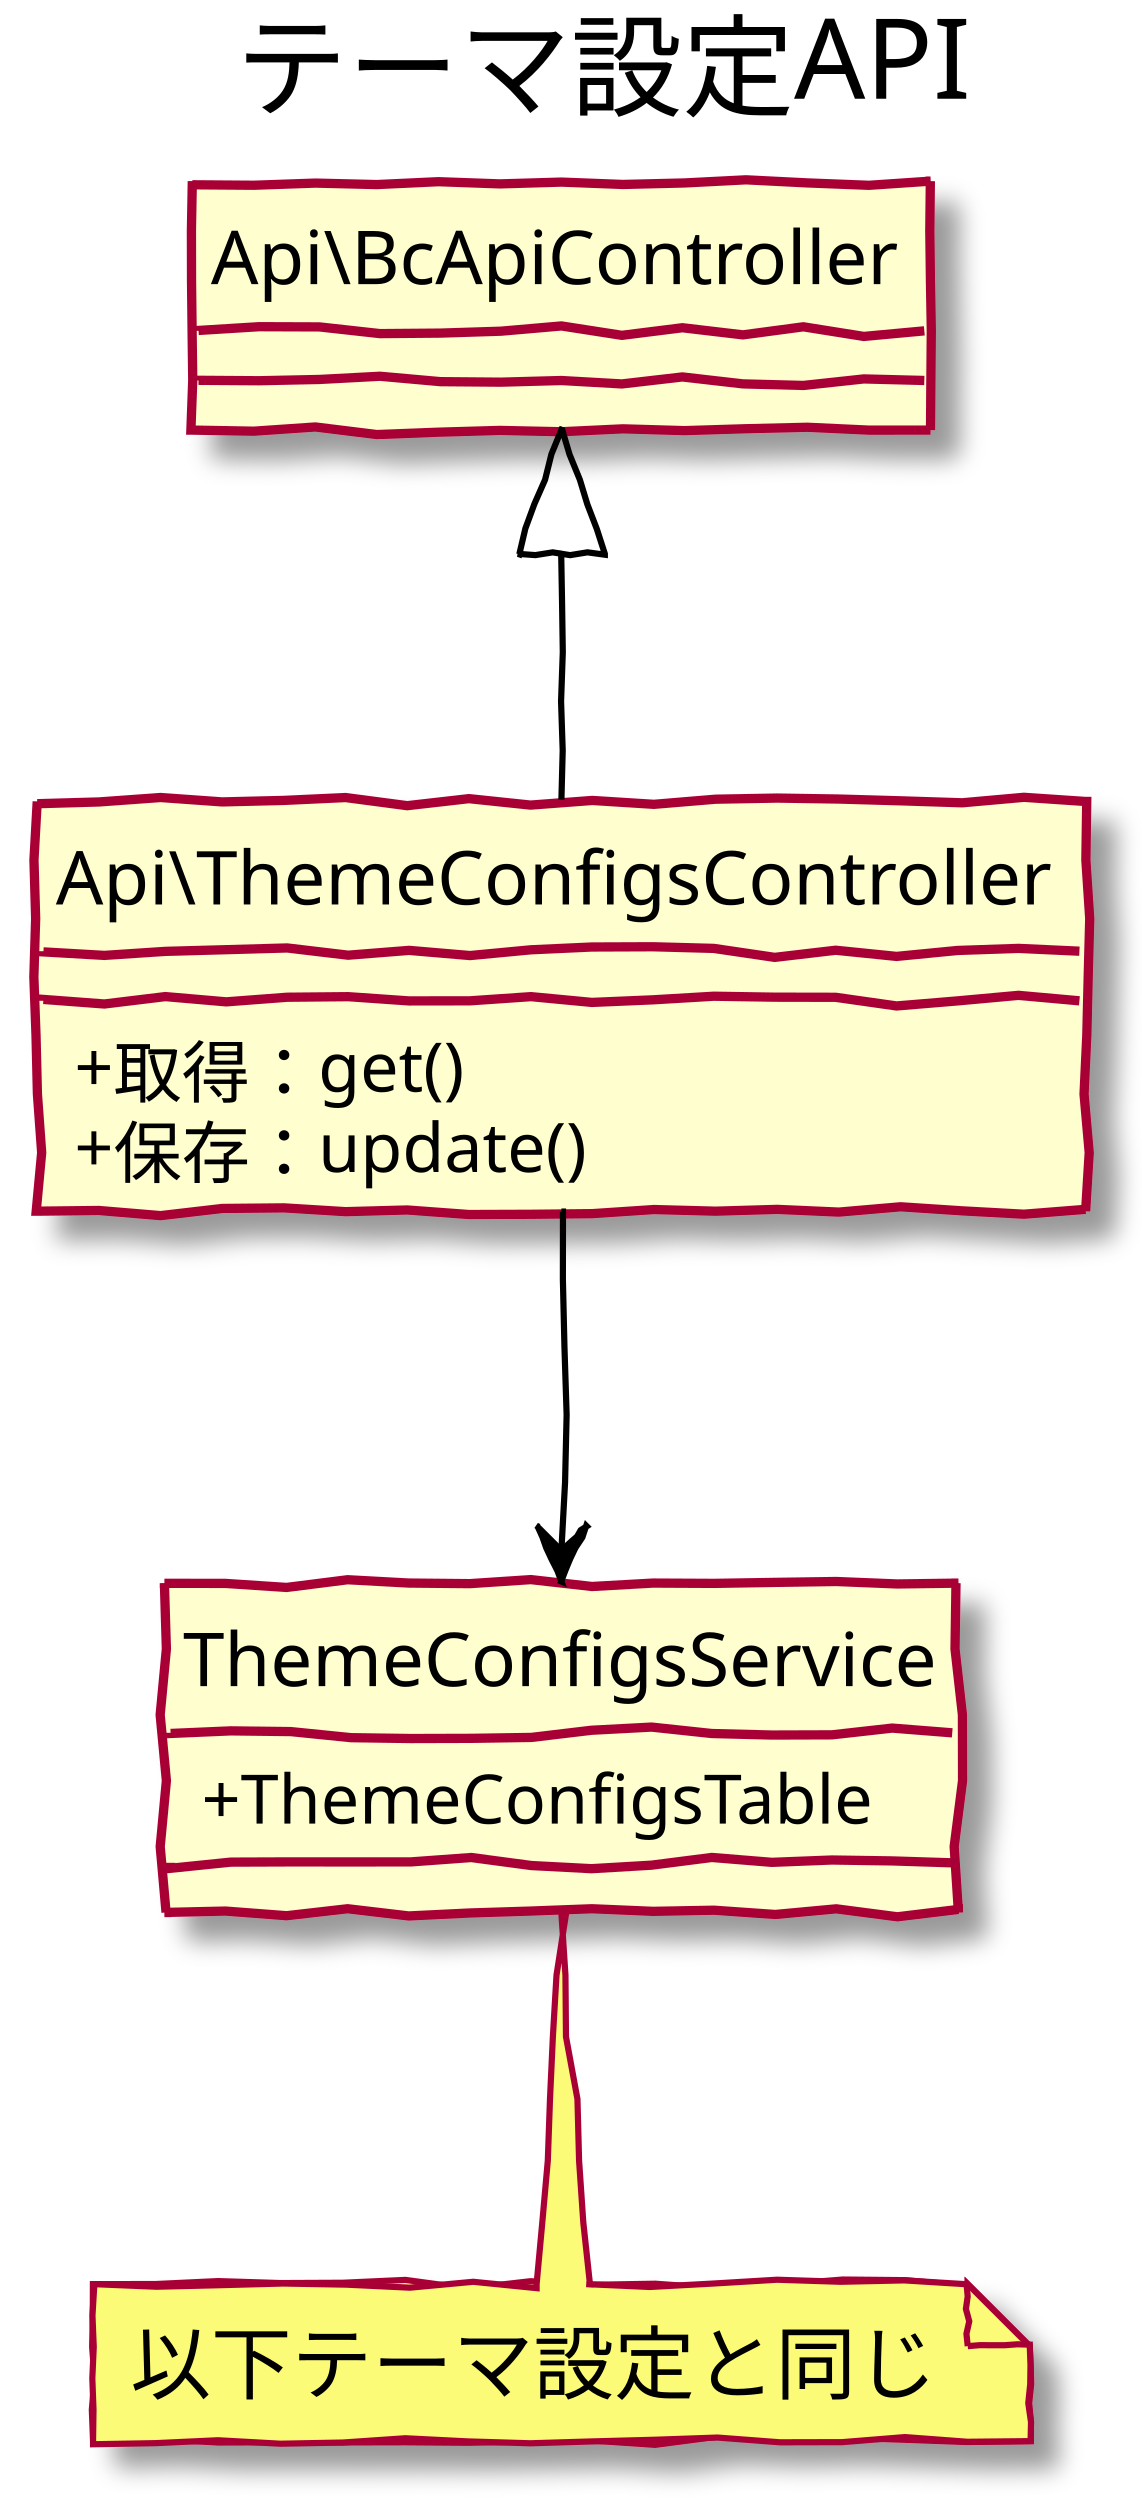
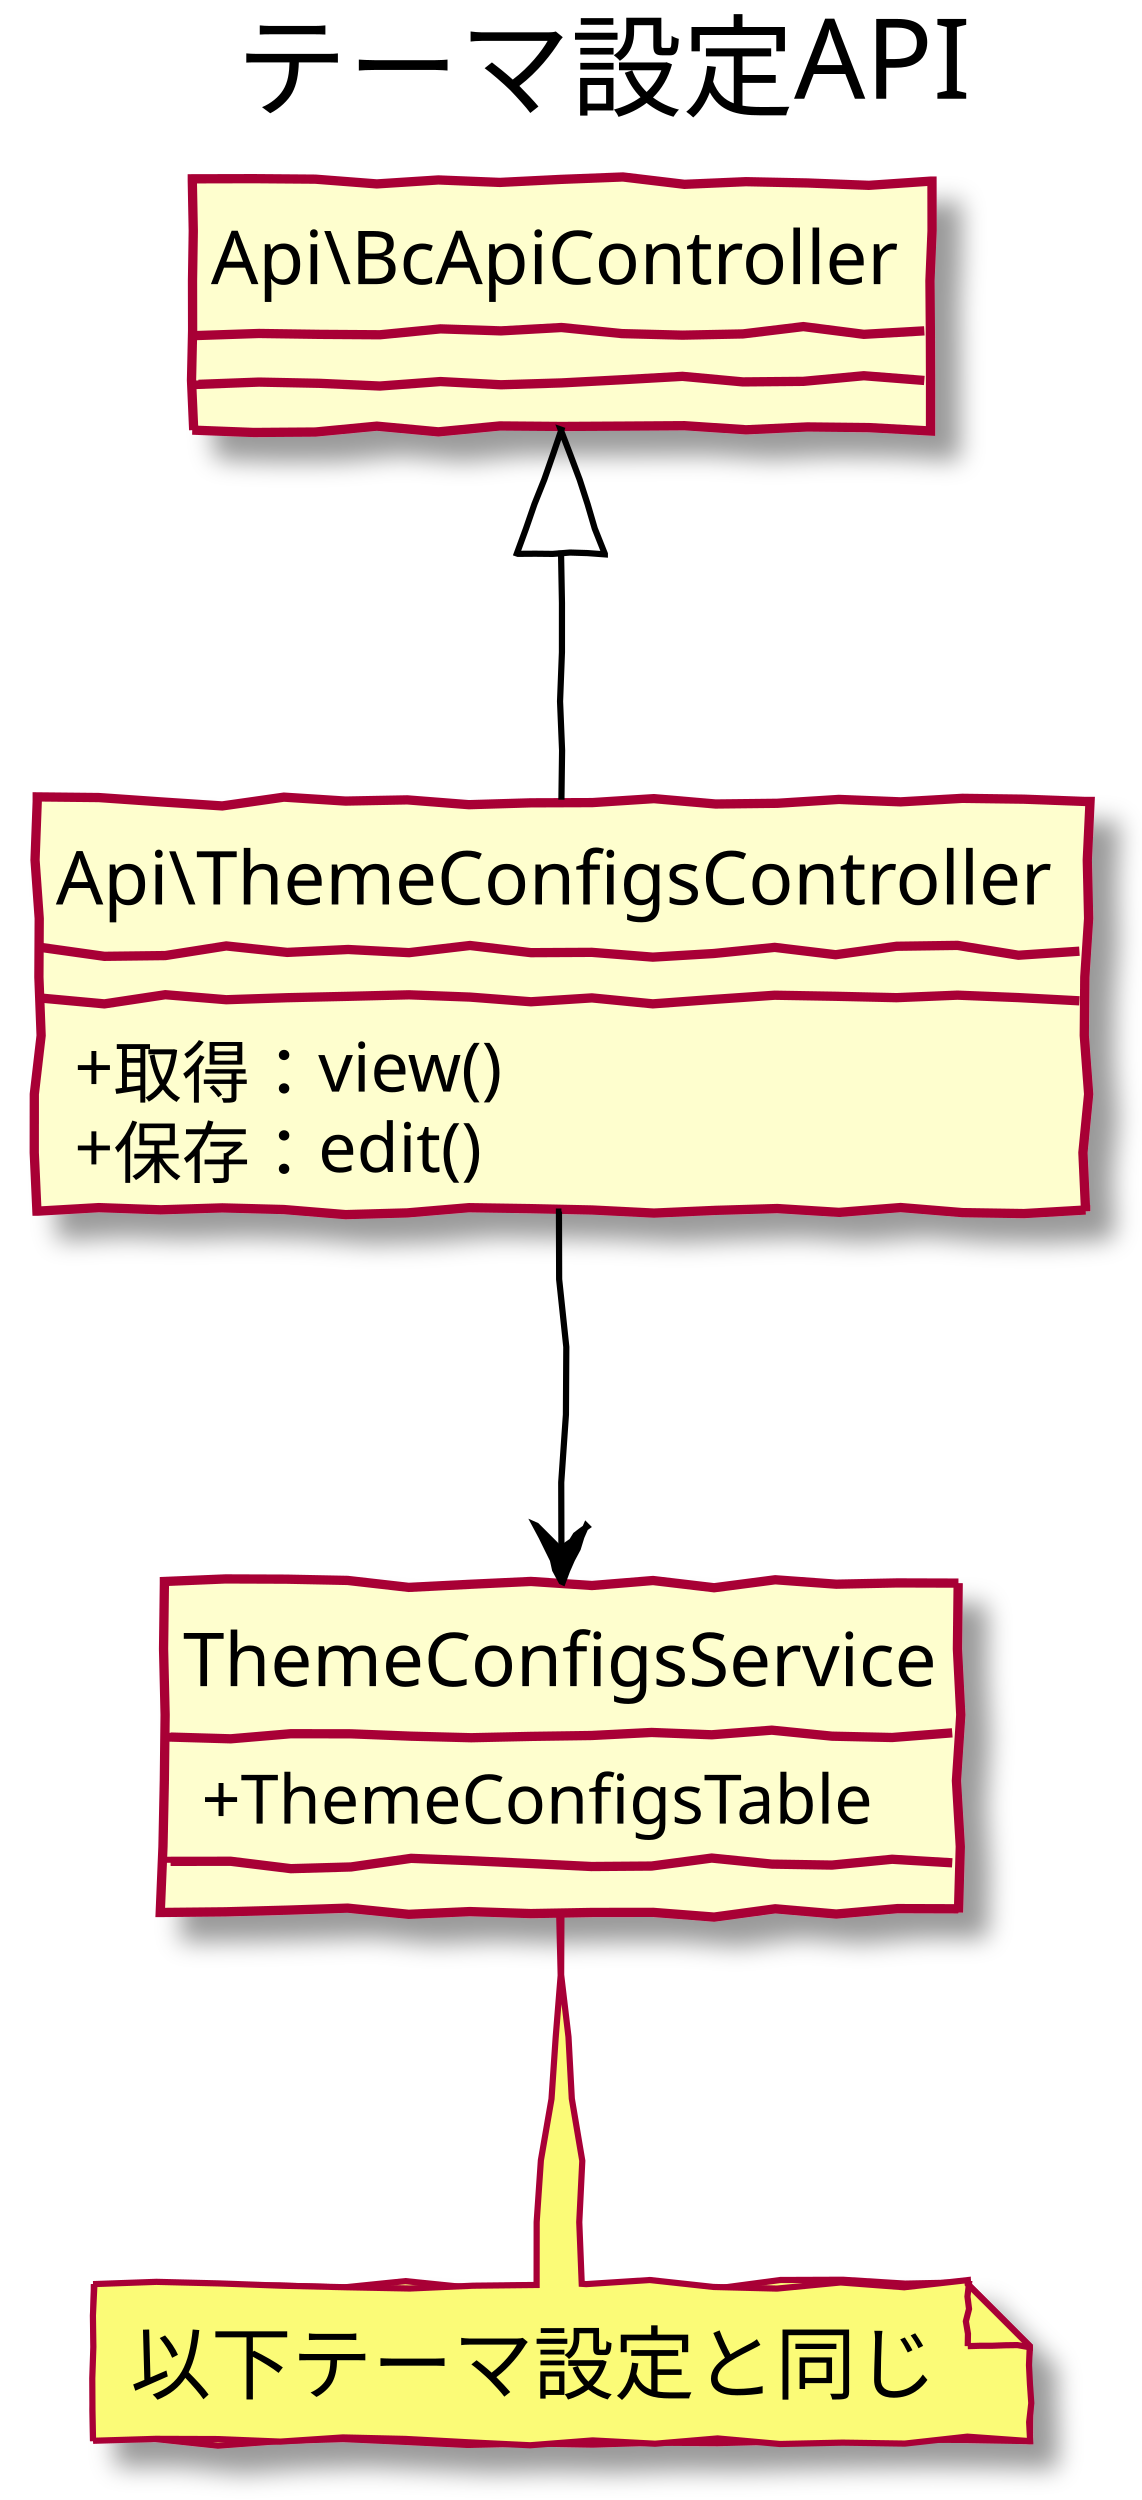
<svg xmlns="http://www.w3.org/2000/svg" contentScriptType="application/ecmascript" contentStyleType="text/css" height="403px" preserveAspectRatio="none" style="width:184px;height:403px;" version="1.1" viewBox="0 0 184 403" width="184px" zoomAndPan="magnify">
  <defs>
-     <filter height="300%" id="fklocah" width="300%" x="-1" y="-1">
+     <filter height="300%" id="f071ow8" width="300%" x="-1" y="-1">
      <feGaussianBlur result="blurOut" stdDeviation="2.0" />
      <feColorMatrix in="blurOut" result="blurOut2" type="matrix" values="0 0 0 0 0 0 0 0 0 0 0 0 0 0 0 0 0 0 .4 0" />
      <feOffset dx="4.0" dy="4.0" in="blurOut2" result="blurOut3" />
      <feBlend in="SourceGraphic" in2="blurOut3" mode="normal" />
    </filter>
  </defs>
  <g>
    <text fill="#000000" font-family="sans-serif" font-size="18" lengthAdjust="spacingAndGlyphs" textLength="117" x="38" y="17.402">テーマ設定API</text>
-     <polygon fill="#FEFECE" filter="url(#fklocah)" points="31,29.199,31,29.788,40.917,29.863,50.833,29.514,60.75,29.752,70.667,29.288,80.583,29.644,90.5,29.353,100.417,29.735,110.333,29.493,120.25,28.986,130.167,29.486,140.083,29.872,150,29.199,149.971,29.199,149.884,37.226,149.989,45.252,150.127,53.279,150.059,61.306,150,69.332,150,69.331,140.083,69.337,130.167,68.875,120.25,69.11,110.333,69.418,100.417,69.128,90.5,69.596,80.583,69.382,70.667,69.668,60.75,70.052,50.833,68.829,40.917,69.507,31,69.332,30.773,69.332,31.07,61.306,30.965,53.279,30.875,45.252,30.856,37.226,31,29.199" style="stroke: #A80036; stroke-width: 1.5;" />
+     <polygon fill="#FEFECE" filter="url(#f071ow8)" points="31,29.199,31,28.825,40.917,28.8,50.833,28.881,60.75,29.649,70.667,29.008,80.583,29.406,90.5,28.913,100.417,28.528,110.333,29.714,120.25,29.287,130.167,29.495,140.083,29.877,150,29.199,150.235,29.199,150.246,37.226,149.908,45.252,149.975,53.279,150.005,61.306,150,69.332,150,69.475,140.083,68.928,130.167,68.82,120.25,69.281,110.333,68.618,100.417,68.687,90.5,68.745,80.583,68.66,70.667,69.613,60.75,68.693,50.833,69.64,40.917,69.716,31,69.332,31.226,69.332,30.87,61.306,31.049,53.279,31.033,45.252,31.156,37.226,31,29.199" style="stroke: #A80036; stroke-width: 1.5;" />
    <text fill="#000000" font-family="sans-serif" font-size="12" lengthAdjust="spacingAndGlyphs" textLength="113" x="34" y="45.801">Api\BcApiController</text>
-     <path d="M32,53.332 L32,53.267 L41.75,52.663 L51.5,52.699 L61.25,53.778 L71,53.696 L80.75,53.388 L90.5,52.542 L100.25,54.056 L110,52.831 L119.75,53.981 L129.5,52.68 L139.25,54.234 L149,53.332 " fill="#FEFECE" style="stroke: #A80036; stroke-width: 1.5;" />
-     <path d="M32,61.332 L32,61.305 L41.75,61.373 L51.5,61.168 L61.25,60.651 L71,61.522 L80.75,61.605 L90.5,61.338 L100.25,61.89 L110,60.763 L119.75,61.882 L129.5,62.135 L139.25,61.082 L149,61.332 " fill="#FEFECE" style="stroke: #A80036; stroke-width: 1.5;" />
-     <polygon fill="#FEFECE" filter="url(#fklocah)" points="6,129.199,6,129.559,15.941,129.275,25.882,128.559,35.824,129.268,45.765,129.026,55.706,128.564,65.647,129.875,75.588,128.741,85.529,129.781,95.471,129.031,105.412,129.658,115.353,128.831,125.294,128.649,135.235,128.805,145.177,129.091,155.118,129.41,165.059,128.525,175,129.199,175.181,129.199,175.042,138.634,175.663,148.069,175.417,157.503,175.192,166.938,174.748,176.373,175.581,185.808,175,195.242,175,194.944,165.059,195.731,155.118,195.19,145.177,194.534,135.235,195.391,125.294,194.952,115.353,195.242,105.412,194.978,95.471,195.64,85.529,195.745,75.588,195.782,65.647,195.049,55.706,195.321,45.765,194.708,35.824,194.804,25.882,195.96,15.941,195.129,6,195.242,5.837,195.242,6.719,185.808,6.031,176.373,5.806,166.938,5.459,157.503,5.748,148.069,5.474,138.634,6,129.199" style="stroke: #A80036; stroke-width: 1.5;" />
+     <path d="M32,53.332 L32,54.08 L41.75,53.755 L51.5,53.898 L61.25,53.966 L71,53.014 L80.75,53.339 L90.5,52.794 L100.25,53.777 L110,54.028 L119.75,53.828 L129.5,52.646 L139.25,53.895 L149,53.332 " fill="#FEFECE" style="stroke: #A80036; stroke-width: 1.5;" />
+     <path d="M32,61.332 L32,61.959 L41.75,61.593 L51.5,61.791 L61.25,62.229 L71,61.506 L80.75,62.025 L90.5,61.727 L100.25,61.216 L110,60.666 L119.75,61.563 L129.5,61.474 L139.25,60.568 L149,61.332 " fill="#FEFECE" style="stroke: #A80036; stroke-width: 1.5;" />
+     <polygon fill="#FEFECE" filter="url(#f071ow8)" points="6,129.199,6,128.46,15.941,128.566,25.882,129.26,35.824,129.917,45.765,128.499,55.706,129.135,65.647,128.939,75.588,129.717,85.529,129.418,95.471,129.38,105.412,128.74,115.353,129.606,125.294,129.491,135.235,128.866,145.177,129.259,155.118,128.692,165.059,128.827,175,129.199,175.714,129.199,175.27,138.634,175.485,148.069,174.868,157.503,174.784,166.938,175.488,176.373,174.566,185.808,175,195.242,175,195.048,165.059,195.629,155.118,195.472,145.177,194.654,135.235,195.434,125.294,194.815,115.353,195.109,105.412,195.548,95.471,195.049,85.529,194.831,75.588,194.676,65.647,195.516,55.706,195.796,45.765,194.975,35.824,194.709,25.882,195.02,15.941,194.666,6,195.242,5.952,195.242,5.521,185.808,5.531,176.373,6.63,166.938,6.269,157.503,6.323,148.069,5.647,138.634,6,129.199" style="stroke: #A80036; stroke-width: 1.5;" />
    <text fill="#000000" font-family="sans-serif" font-size="12" lengthAdjust="spacingAndGlyphs" textLength="163" x="9" y="145.801">Api\ThemeConfigsController</text>
-     <path d="M7,153.332 L7,153.445 L16.823,154.011 L26.647,153.361 L36.471,153.089 L46.294,152.81 L56.118,153.978 L65.941,153.2 L75.765,154.036 L85.588,153.106 L95.412,152.657 L105.235,152.617 L115.059,152.881 L124.882,154.329 L134.706,153.177 L144.529,154.174 L154.353,153.214 L164.177,152.879 L174,153.332 " fill="#FEFECE" style="stroke: #A80036; stroke-width: 1.5;" />
-     <path d="M7,161.332 L7,161.106 L16.823,161.844 L26.647,160.65 L36.471,161.498 L46.294,160.754 L56.118,160.663 L65.941,161.348 L75.765,161.332 L85.588,160.658 L95.412,161.589 L105.235,161.172 L115.059,160.59 L124.882,160.745 L134.706,160.765 L144.529,162.16 L154.353,161.344 L164.177,160.45 L174,161.332 " fill="#FEFECE" style="stroke: #A80036; stroke-width: 1.5;" />
-     <text fill="#000000" font-family="sans-serif" font-size="11" lengthAdjust="spacingAndGlyphs" textLength="67" x="12" y="175.967">+取得：get()</text>
-     <text fill="#000000" font-family="sans-serif" font-size="11" lengthAdjust="spacingAndGlyphs" textLength="87" x="12" y="188.922">+保存：update()</text>
-     <polygon fill="#FEFECE" filter="url(#fklocah)" points="26.5,255.199,26.5,255.23,36.346,255.245,46.192,255.896,56.038,254.651,65.885,255.187,75.731,255.284,85.577,254.631,95.423,255.743,105.269,255.19,115.115,255.241,124.962,255.081,134.808,254.937,144.654,255.336,154.5,255.199,154.105,255.199,153.949,265.817,155.144,276.434,155.165,287.052,153.811,297.67,154.5,308.287,154.5,307.799,144.654,308.988,134.808,307.704,124.962,308.615,115.115,307.926,105.269,308.108,95.423,307.69,85.577,308.062,75.731,308.373,65.885,308.853,56.038,307.688,46.192,308.814,36.346,308.063,26.5,308.287,26.769,308.287,25.824,297.67,26.823,287.052,25.819,276.434,26.821,265.817,26.5,255.199" style="stroke: #A80036; stroke-width: 1.5;" />
+     <path d="M7,153.332 L7,152.78 L16.823,154.161 L26.647,154.037 L36.471,152.485 L46.294,153.527 L56.118,153.056 L65.941,153.568 L75.765,152.413 L85.588,153.57 L95.412,153.518 L105.235,154.291 L115.059,153.706 L124.882,152.717 L134.706,153.903 L144.529,152.539 L154.353,152.396 L164.177,153.984 L174,153.332 " fill="#FEFECE" style="stroke: #A80036; stroke-width: 1.5;" />
+     <path d="M7,161.332 L7,160.924 L16.823,161.826 L26.647,160.346 L36.471,161.155 L46.294,160.829 L56.118,160.608 L65.941,160.364 L75.765,160.731 L85.588,161.485 L95.412,160.861 L105.235,161.821 L115.059,161.103 L124.882,160.429 L134.706,160.601 L144.529,160.825 L154.353,160.42 L164.177,160.813 L174,161.332 " fill="#FEFECE" style="stroke: #A80036; stroke-width: 1.5;" />
+     <text fill="#000000" font-family="sans-serif" font-size="11" lengthAdjust="spacingAndGlyphs" textLength="73" x="12" y="175.967">+取得：view()</text>
+     <text fill="#000000" font-family="sans-serif" font-size="11" lengthAdjust="spacingAndGlyphs" textLength="70" x="12" y="188.922">+保存：edit()</text>
+     <polygon fill="#FEFECE" filter="url(#f071ow8)" points="26.5,255.199,26.5,254.935,36.346,254.523,46.192,254.561,56.038,254.765,65.885,255.887,75.731,255.389,85.577,254.929,95.423,255.586,105.269,254.779,115.115,255.945,124.962,254.658,134.808,255.373,144.654,255.167,154.5,255.199,154.458,255.199,154.336,265.817,154.876,276.434,154.177,287.052,154.799,297.67,154.5,308.287,154.5,307.698,144.654,307.665,134.808,308.542,124.962,307.695,115.115,309.033,105.269,308.271,95.423,308.286,85.577,308.47,75.731,308.144,65.885,308.588,56.038,307.588,46.192,307.916,36.346,308.182,26.5,308.287,25.83,308.287,26.271,297.67,26.491,287.052,26.618,276.434,26.366,265.817,26.5,255.199" style="stroke: #A80036; stroke-width: 1.5;" />
    <text fill="#000000" font-family="sans-serif" font-size="12" lengthAdjust="spacingAndGlyphs" textLength="122" x="29.5" y="271.801">ThemeConfigsService</text>
-     <path d="M27.5,279.332 L27.5,279.433 L37.192,279.016 L46.885,279.133 L56.577,280.113 L66.269,280.25 L75.962,280.221 L85.654,280.072 L95.346,278.916 L105.038,278.406 L114.731,279.442 L124.423,279.689 L134.115,279.656 L143.808,278.568 L153.5,279.332 " fill="#FEFECE" style="stroke: #A80036; stroke-width: 1.5;" />
+     <path d="M27.5,279.332 L27.5,280.016 L37.192,280.297 L46.885,279.475 L56.577,279.492 L66.269,279.872 L75.962,280.122 L85.654,279.906 L95.346,279.763 L105.038,279.272 L114.731,279.647 L124.423,278.903 L134.115,279.871 L143.808,280.086 L153.5,279.332 " fill="#FEFECE" style="stroke: #A80036; stroke-width: 1.5;" />
    <text fill="#000000" font-family="sans-serif" font-size="11" lengthAdjust="spacingAndGlyphs" textLength="116" x="32.5" y="293.967">+ThemeConfigsTable</text>
-     <path d="M27.5,300.287 L27.5,301.163 L37.192,300.174 L46.885,300.137 L56.577,300.144 L66.269,300.136 L75.962,299.431 L85.654,300.724 L95.346,301.232 L105.038,300.664 L114.731,299.422 L124.423,300.209 L134.115,299.832 L143.808,299.979 L153.5,300.287 " fill="#FEFECE" style="stroke: #A80036; stroke-width: 1.5;" />
-     <polygon fill="#FBFB77" filter="url(#fklocah)" points="15,368.199,14.975,368.199,14.958,373.261,14.854,378.323,15.234,383.385,14.802,388.448,15,393.51,15,393.4,25.067,393.15,35.133,393.739,45.2,393.706,55.267,393.726,65.333,393.702,75.4,393.779,85.467,393.61,95.533,393.437,105.6,394.114,115.667,392.8,125.733,393.176,135.8,392.951,145.867,393.292,155.933,393.662,166,393.51,166.167,393.51,166.193,390.448,165.903,387.385,166.226,384.323,166.143,381.261,166,378.199,166.143,378.342,164.029,376.229,161.83,374.029,160.153,372.352,157.925,370.124,156,368.199,156,368.465,145.929,367.559,135.857,367.459,125.786,368.266,115.714,368.858,105.643,368.134,95.571,368.305,85.5,367.731,75.429,368.89,65.357,367.519,55.286,367.979,45.214,368.028,35.143,367.711,25.071,368.187,15,368.199" style="stroke: #A80036; stroke-width: 1.0;" />
-     <polygon fill="#FBFB77" points="15,368.199,15.21,368.199,14.905,373.261,15.111,378.323,14.882,383.385,15.072,388.448,15,393.51,15,394.013,25.067,393.835,35.133,393.369,45.2,393.927,55.267,393.736,65.333,393.046,75.4,393.554,85.467,393.857,95.533,393.555,105.6,393.286,115.667,392.934,125.733,393.699,135.8,393.672,145.867,392.858,155.933,393.614,166,393.51,166.131,393.51,166.2,390.448,165.759,387.385,166.073,384.323,166.113,381.261,166,378.199,165.842,378.041,164.003,376.202,162.16,374.359,160.043,372.243,157.974,370.173,156,368.199,156,368.23,145.75,367.599,135.5,367.821,125.25,367.491,115,368.105,104.75,368.661,94.5,368.199,95.104,368.24,94.028,358.252,93.347,348.291,93.084,338.358,91.236,328.319,91.15,318.398,90.5,308.439,91.244,308.489,89.71,318.391,89.122,328.356,88.66,338.33,88.305,348.311,87.418,358.256,86.5,368.199,86.5,368.848,76.286,367.823,66.071,368.774,55.857,368.286,45.643,368.103,35.429,368.374,25.214,368.622,15,368.199" style="stroke: #A80036; stroke-width: 1.0;" />
-     <path d="M156,368.199 L155.813,368.199 L155.989,370.199 L155.703,372.199 L156.243,374.199 L155.791,376.199 L156,378.199 " fill="#FBFB77" style="stroke: #A80036; stroke-width: 1.0;" />
-     <path d="M166,378.199 L166,377.957 L164,377.9 L162,378.047 L160,378.056 L158,378.036 L156,378.199 " fill="#FBFB77" style="stroke: #A80036; stroke-width: 1.0;" />
+     <path d="M27.5,300.287 L27.5,300.05 L37.192,300.036 L46.885,301.229 L56.577,300.954 L66.269,299.564 L75.962,299.947 L85.654,300.408 L95.346,300.883 L105.038,300.807 L114.731,299.519 L124.423,300.495 L134.115,300.651 L143.808,299.713 L153.5,300.287 " fill="#FEFECE" style="stroke: #A80036; stroke-width: 1.5;" />
+     <polygon fill="#FBFB77" filter="url(#f071ow8)" points="15,368.199,15.128,368.199,15.076,373.261,15.151,378.323,15.18,383.385,14.973,388.448,15,393.51,15,393.195,25.067,393.165,35.133,394.241,45.2,393.493,55.267,393.171,65.333,393.63,75.4,394.123,85.467,393.886,95.533,394.067,105.6,393.756,115.667,393.835,125.733,393.561,135.8,393.361,145.867,393.255,155.933,393.324,166,393.51,166.022,393.51,166.038,390.448,166.096,387.385,165.902,384.323,165.762,381.261,166,378.199,165.926,378.126,163.828,376.028,162.132,374.331,159.862,372.062,158.112,370.311,156,368.199,156,367.907,145.929,368.12,135.857,367.495,125.786,367.536,115.714,368.882,105.643,368.179,95.571,368.839,85.5,368.369,75.429,368.745,65.357,367.717,55.286,368.748,45.214,368.427,35.143,368.375,25.071,368.393,15,368.199" style="stroke: #A80036; stroke-width: 1.0;" />
+     <polygon fill="#FBFB77" points="15,368.199,15.221,368.199,14.978,373.261,15.049,378.323,14.875,383.385,14.903,388.448,15,393.51,15,393.455,25.067,393.143,35.133,393.179,45.2,393.586,55.267,392.913,65.333,393.154,75.4,393.692,85.467,394.175,95.533,393.394,105.6,393.928,115.667,393.075,125.733,393.974,135.8,393.751,145.867,393.905,155.933,392.787,166,393.51,166.055,393.51,165.899,390.448,166.244,387.385,166.028,384.323,165.874,381.261,166,378.199,166.16,378.36,163.903,376.102,161.926,374.125,160.03,372.229,158.032,370.231,156,368.199,156,367.549,145.75,368.707,135.5,367.933,125.25,368.921,115,368.659,104.75,367.537,94.5,368.199,93.777,368.151,93.378,358.209,93.866,348.326,92.175,338.297,91.639,328.346,90.455,318.352,90.5,308.439,90.14,308.415,90.382,318.436,89.58,328.387,88.903,338.346,87.19,348.236,86.51,358.195,86.5,368.199,86.5,368.336,76.286,368.454,66.071,368.908,55.857,368.707,45.643,368.465,35.429,368.09,25.214,367.833,15,368.199" style="stroke: #A80036; stroke-width: 1.0;" />
+     <path d="M156,368.199 L156.193,368.199 L155.954,370.199 L156.208,372.199 L155.697,374.199 L156.036,376.199 L156,378.199 " fill="#FBFB77" style="stroke: #A80036; stroke-width: 1.0;" />
+     <path d="M166,378.199 L166,378.381 L164,378.026 L162,378.058 L160,378.134 L158,378.138 L156,378.199 " fill="#FBFB77" style="stroke: #A80036; stroke-width: 1.0;" />
    <text fill="#000000" font-family="sans-serif" font-size="13" lengthAdjust="spacingAndGlyphs" textLength="130" x="21" y="385.768">以下テーマ設定と同じ</text>
-     <path d="M90.5,89.289 L90.464,89.289 L90.606,97.213 L90.722,105.137 L90.443,113.061 L90.707,120.985 L90.5,128.909 " fill="none" style="stroke: #000000; stroke-width: 1.0;" />
-     <polygon fill="none" points="83.5,89.279,83.711,89.353,84.687,85.205,86.15,81.227,87.863,77.336,88.892,73.206,90.5,69.279,90.641,69.329,91.807,73.247,93.476,77.341,94.67,81.269,96.223,85.322,97.5,89.279,97.5,89.419,94.7,89.035,91.9,89.489,89.1,89.04,86.3,89.484,83.5,89.279" style="stroke: #000000; stroke-width: 1.0;" />
-     <path d="M90.5,195.309 L90.751,195.309 L90.736,206.221 L90.99,217.133 L91.34,228.045 L91.088,238.957 L90.5,249.869 " fill="none" style="stroke: #000000; stroke-width: 1.0;" />
-     <polygon fill="#000000" points="90.5,254.949,90.461,254.932,91.165,253.089,91.921,251.27,92.77,249.492,93.875,247.827,94.5,245.949,94.587,246.036,93.61,246.659,93.028,247.678,92.17,248.419,91.33,249.179,90.5,249.949,90.438,249.887,89.523,248.972,89.041,248.491,88.056,247.505,87.431,246.88,86.5,245.949,86.643,246.013,87.455,247.818,88.059,249.531,88.908,251.353,89.861,253.221,90.5,254.949" style="stroke: #000000; stroke-width: 1.0;" />
+     <path d="M90.5,89.289 L90.442,89.289 L90.588,97.213 L90.585,105.137 L90.28,113.061 L90.608,120.985 L90.5,128.909 " fill="none" style="stroke: #000000; stroke-width: 1.0;" />
+     <polygon fill="none" points="83.5,89.279,83.322,89.217,84.781,85.237,86.165,81.232,87.741,77.293,89.135,73.291,90.5,69.279,90.373,69.235,91.931,73.29,93.447,77.331,94.727,81.288,95.875,85.201,97.5,89.279,97.5,89.364,94.7,89.157,91.9,89.07,89.1,89.29,86.3,89.258,83.5,89.279" style="stroke: #000000; stroke-width: 1.0;" />
+     <path d="M90.5,195.309 L90.104,195.309 L90.134,206.221 L91.289,217.133 L91.227,228.045 L90.471,238.957 L90.5,249.869 " fill="none" style="stroke: #000000; stroke-width: 1.0;" />
+     <polygon fill="#000000" points="90.5,254.949,90.718,255.046,91.404,253.196,92.197,251.392,93.127,249.65,93.711,247.754,94.5,245.949,94.642,246.091,93.707,246.756,92.803,247.452,92.193,248.442,91.248,249.097,90.5,249.949,90.661,250.111,89.84,249.289,88.765,248.214,88.11,247.559,87.288,246.737,86.5,245.949,86.293,245.857,87.308,247.753,88.212,249.599,89.128,251.451,89.487,253.055,90.5,254.949" style="stroke: #000000; stroke-width: 1.0;" />
  </g>
</svg>
